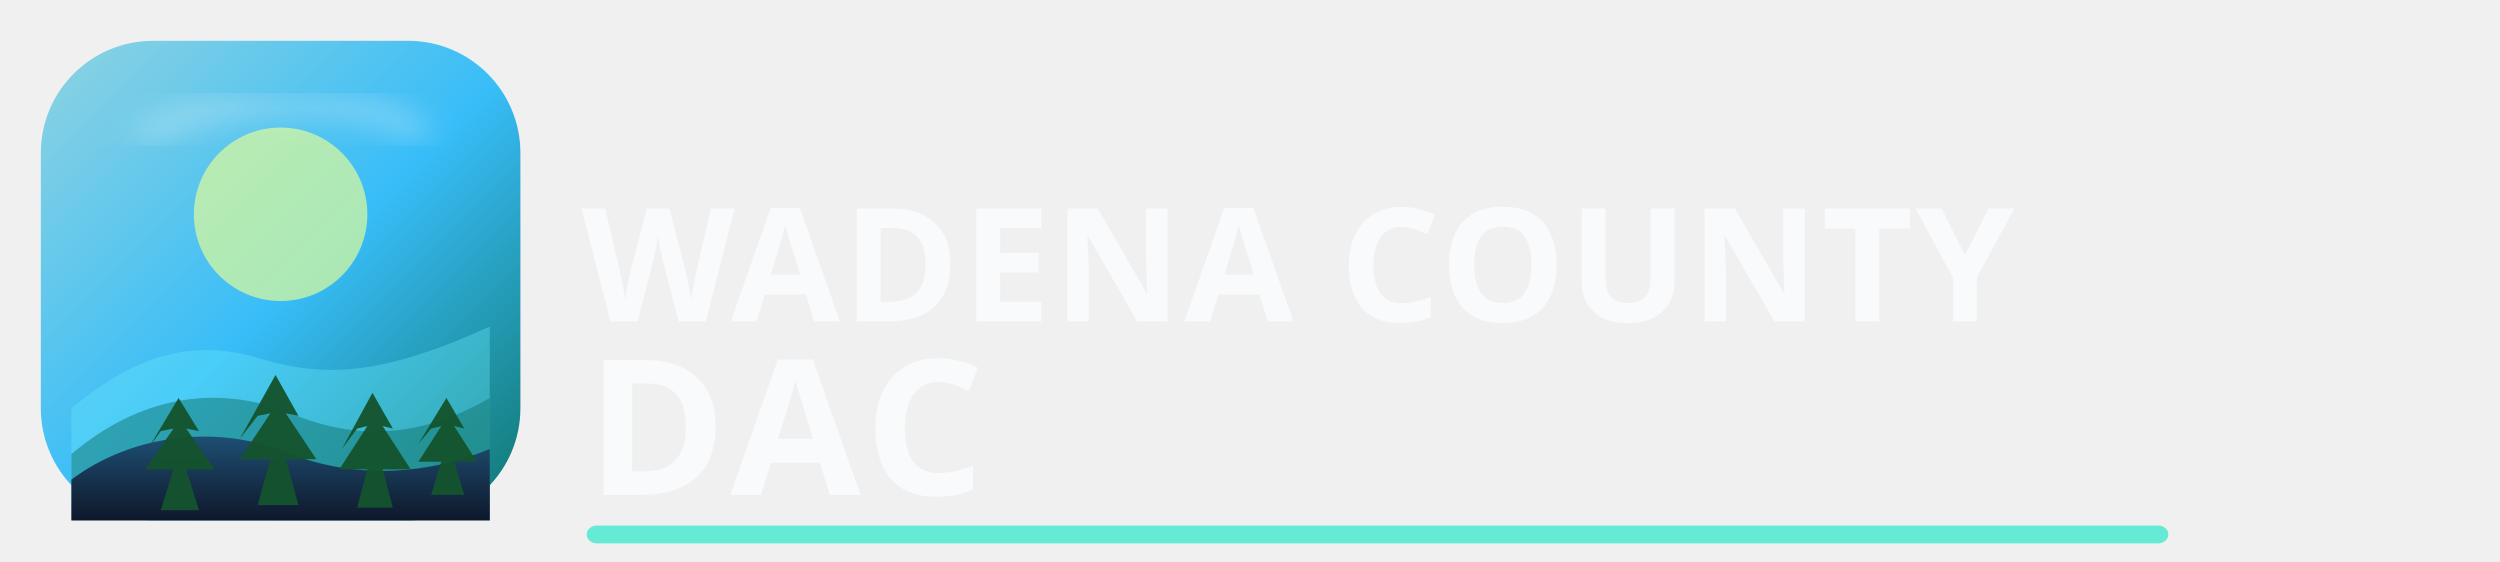
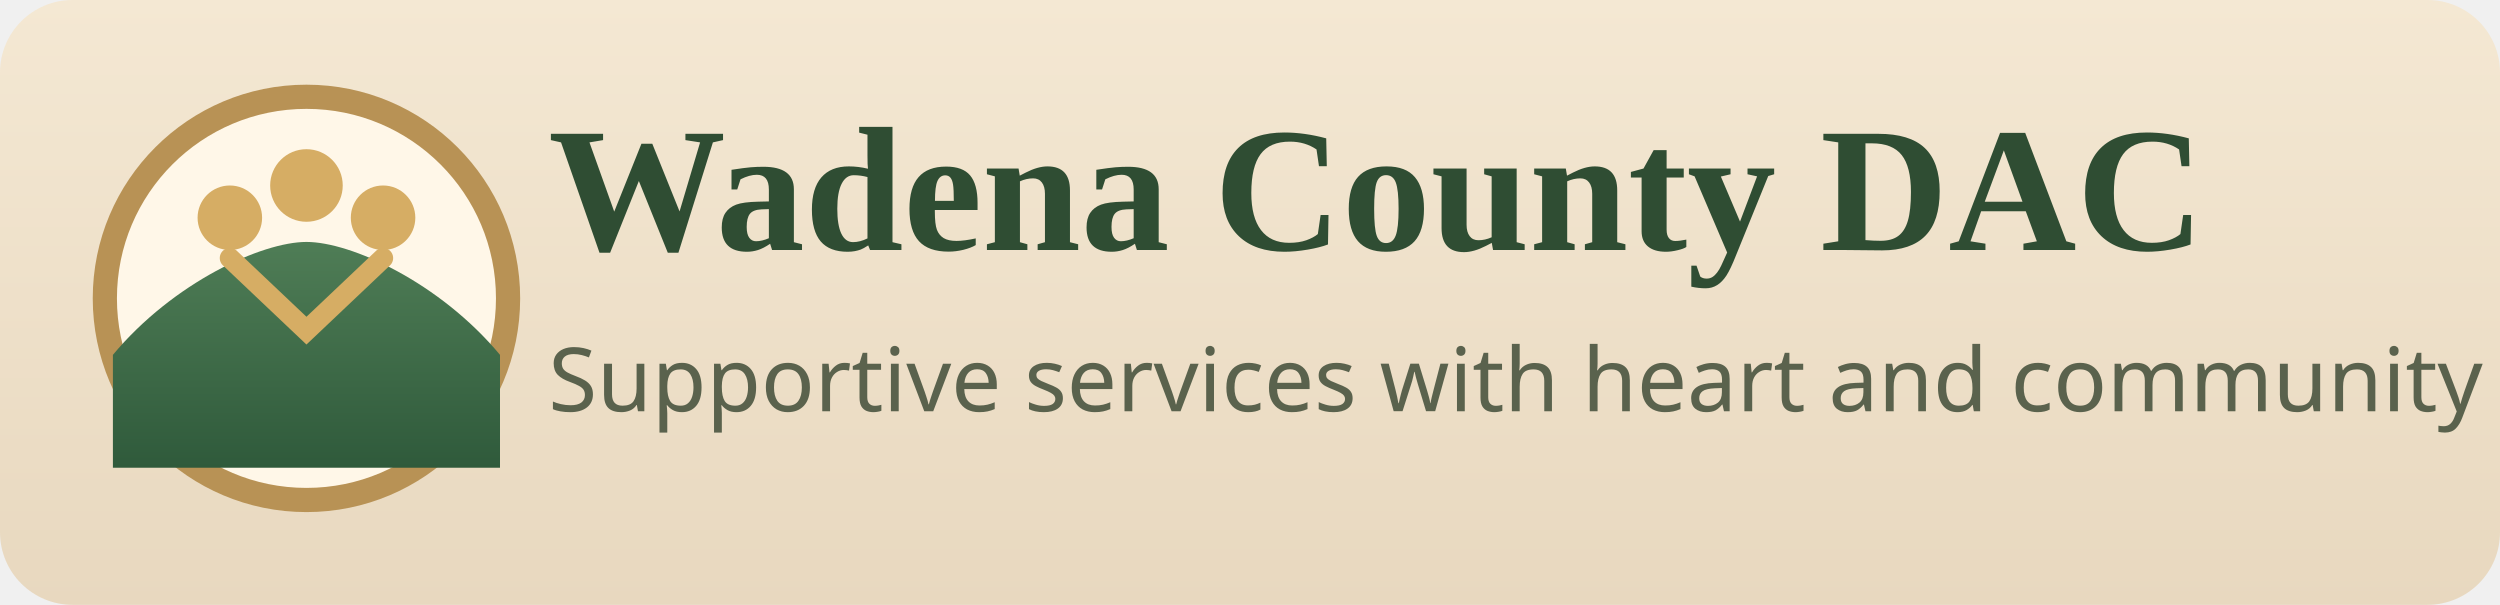
- <svg xmlns="http://www.w3.org/2000/svg" viewBox="0 0 980 220" role="img" aria-labelledby="title desc">
+ <svg xmlns="http://www.w3.org/2000/svg" viewBox="0 0 620 150" role="img" aria-labelledby="t d">
  <defs>
-     <linearGradient id="northSky" x1="0" y1="0" x2="1" y2="1">
-       <stop offset="0%" stop-color="#8fd3e0" />
-       <stop offset="52%" stop-color="#38bdf8" />
-       <stop offset="100%" stop-color="#0f766e" />
+     <linearGradient id="bg" x1="0" x2="0" y1="0" y2="1">
+       <stop offset="0" stop-color="#f4e8d3" />
+       <stop offset="1" stop-color="#e8d8bf" />
    </linearGradient>
-     <linearGradient id="ridge" x1="0" y1="0" x2="0" y2="1">
-       <stop offset="0%" stop-color="#1d4f73" />
-       <stop offset="100%" stop-color="#0f172a" />
+     <linearGradient id="hill" x1="0" x2="0" y1="0" y2="1">
+       <stop offset="0" stop-color="#4f7d56" />
+       <stop offset="1" stop-color="#2f5a3b" />
    </linearGradient>
-     <filter id="soft" x="-20%" y="-20%" width="140%" height="140%">
-       <feGaussianBlur stdDeviation="6" />
-     </filter>
  </defs>
-   <g transform="translate(16 16)">
-     <rect x="0" y="0" width="188" height="188" rx="44" fill="url(#northSky)" />
-     <circle cx="94" cy="68" r="34" fill="#d9f99d" opacity="0.72" />
-     <path d="M12 144 C34 126, 56 116, 84 124 C110 132, 132 132, 176 112 L176 188 L12 188 Z" fill="#67e8f9" opacity="0.36" />
-     <path d="M12 162 C38 140, 68 134, 98 146 C126 158, 152 154, 176 140 L176 188 L12 188 Z" fill="#0f766e" opacity="0.5" />
-     <path d="M12 172 C36 154, 70 150, 98 162 C124 172, 152 170, 176 160 L176 188 L12 188 Z" fill="url(#ridge)" />
-     <g fill="#14532d" opacity="0.95">
-       <path d="M42 160 l12 -20 l8 13 l-5 -1 l11 16 h-11 l5 16 h-15 l5 -16 h-11 l11 -16 l-5 1 z" />
-       <path d="M78 156 l14 -25 l9 16 l-5 -1 l12 18 h-12 l5 18 h-16 l5 -18 h-12 l12 -18 l-5 1 z" />
-       <path d="M118 160 l12 -22 l8 14 l-4 -1 l11 17 h-11 l4 15 h-14 l4 -15 h-11 l11 -17 l-4 1 z" />
-       <path d="M148 158 l11 -18 l7 12 l-4 -1 l9 14 h-9 l4 13 h-13 l4 -13 h-9 l9 -14 l-4 1 z" />
-     </g>
-     <path d="M40 38 C66 20, 120 18, 148 36" fill="none" stroke="#fff" stroke-opacity="0.35" stroke-width="8" stroke-linecap="round" filter="url(#soft)" />
+   <rect width="620" height="150" rx="18" fill="url(#bg)" />
+   <g transform="translate(18 16)">
+     <circle cx="58" cy="58" r="50" fill="#fff7e8" stroke="#b89255" stroke-width="6" />
+     <path d="M10 72c15-18 37-28 48-28s33 10 48 28v28H10z" fill="url(#hill)" />
+     <circle cx="39" cy="38" r="8" fill="#d6ad64" />
+     <circle cx="58" cy="30" r="9" fill="#d6ad64" />
+     <circle cx="77" cy="38" r="8" fill="#d6ad64" />
+     <path d="M39 48l19 18 19-18" stroke="#d6ad64" stroke-width="5" fill="none" stroke-linecap="round" />
  </g>
-   <g font-family="Segoe UI, Tahoma, Geneva, Verdana, sans-serif" fill="#f8fafc" transform="translate(228 72)">
-     <text x="0" y="54" font-size="62" font-weight="800" letter-spacing="1">WADENA COUNTY</text>
-     <text x="2" y="122" font-size="74" font-weight="900" letter-spacing="3">DAC</text>
-     <rect x="2" y="134" width="620" height="7" rx="4" fill="#5eead4" opacity="0.95" />
-     <text x="4" y="174" font-size="26" font-weight="600" fill="#dbeafe" letter-spacing="2">WHERE CHALLENGES MEET OPPORTUNITIES</text>
-   </g>
+   <text x="136" y="62" fill="#2f4d33" font-size="44" font-family="Georgia, 'Times New Roman', serif" font-weight="700">Wadena County DAC</text>
+   <text x="136" y="102" fill="#5a624d" font-size="22" font-family="Trebuchet MS, Segoe UI, sans-serif">Supportive services with heart and community</text>
</svg>
